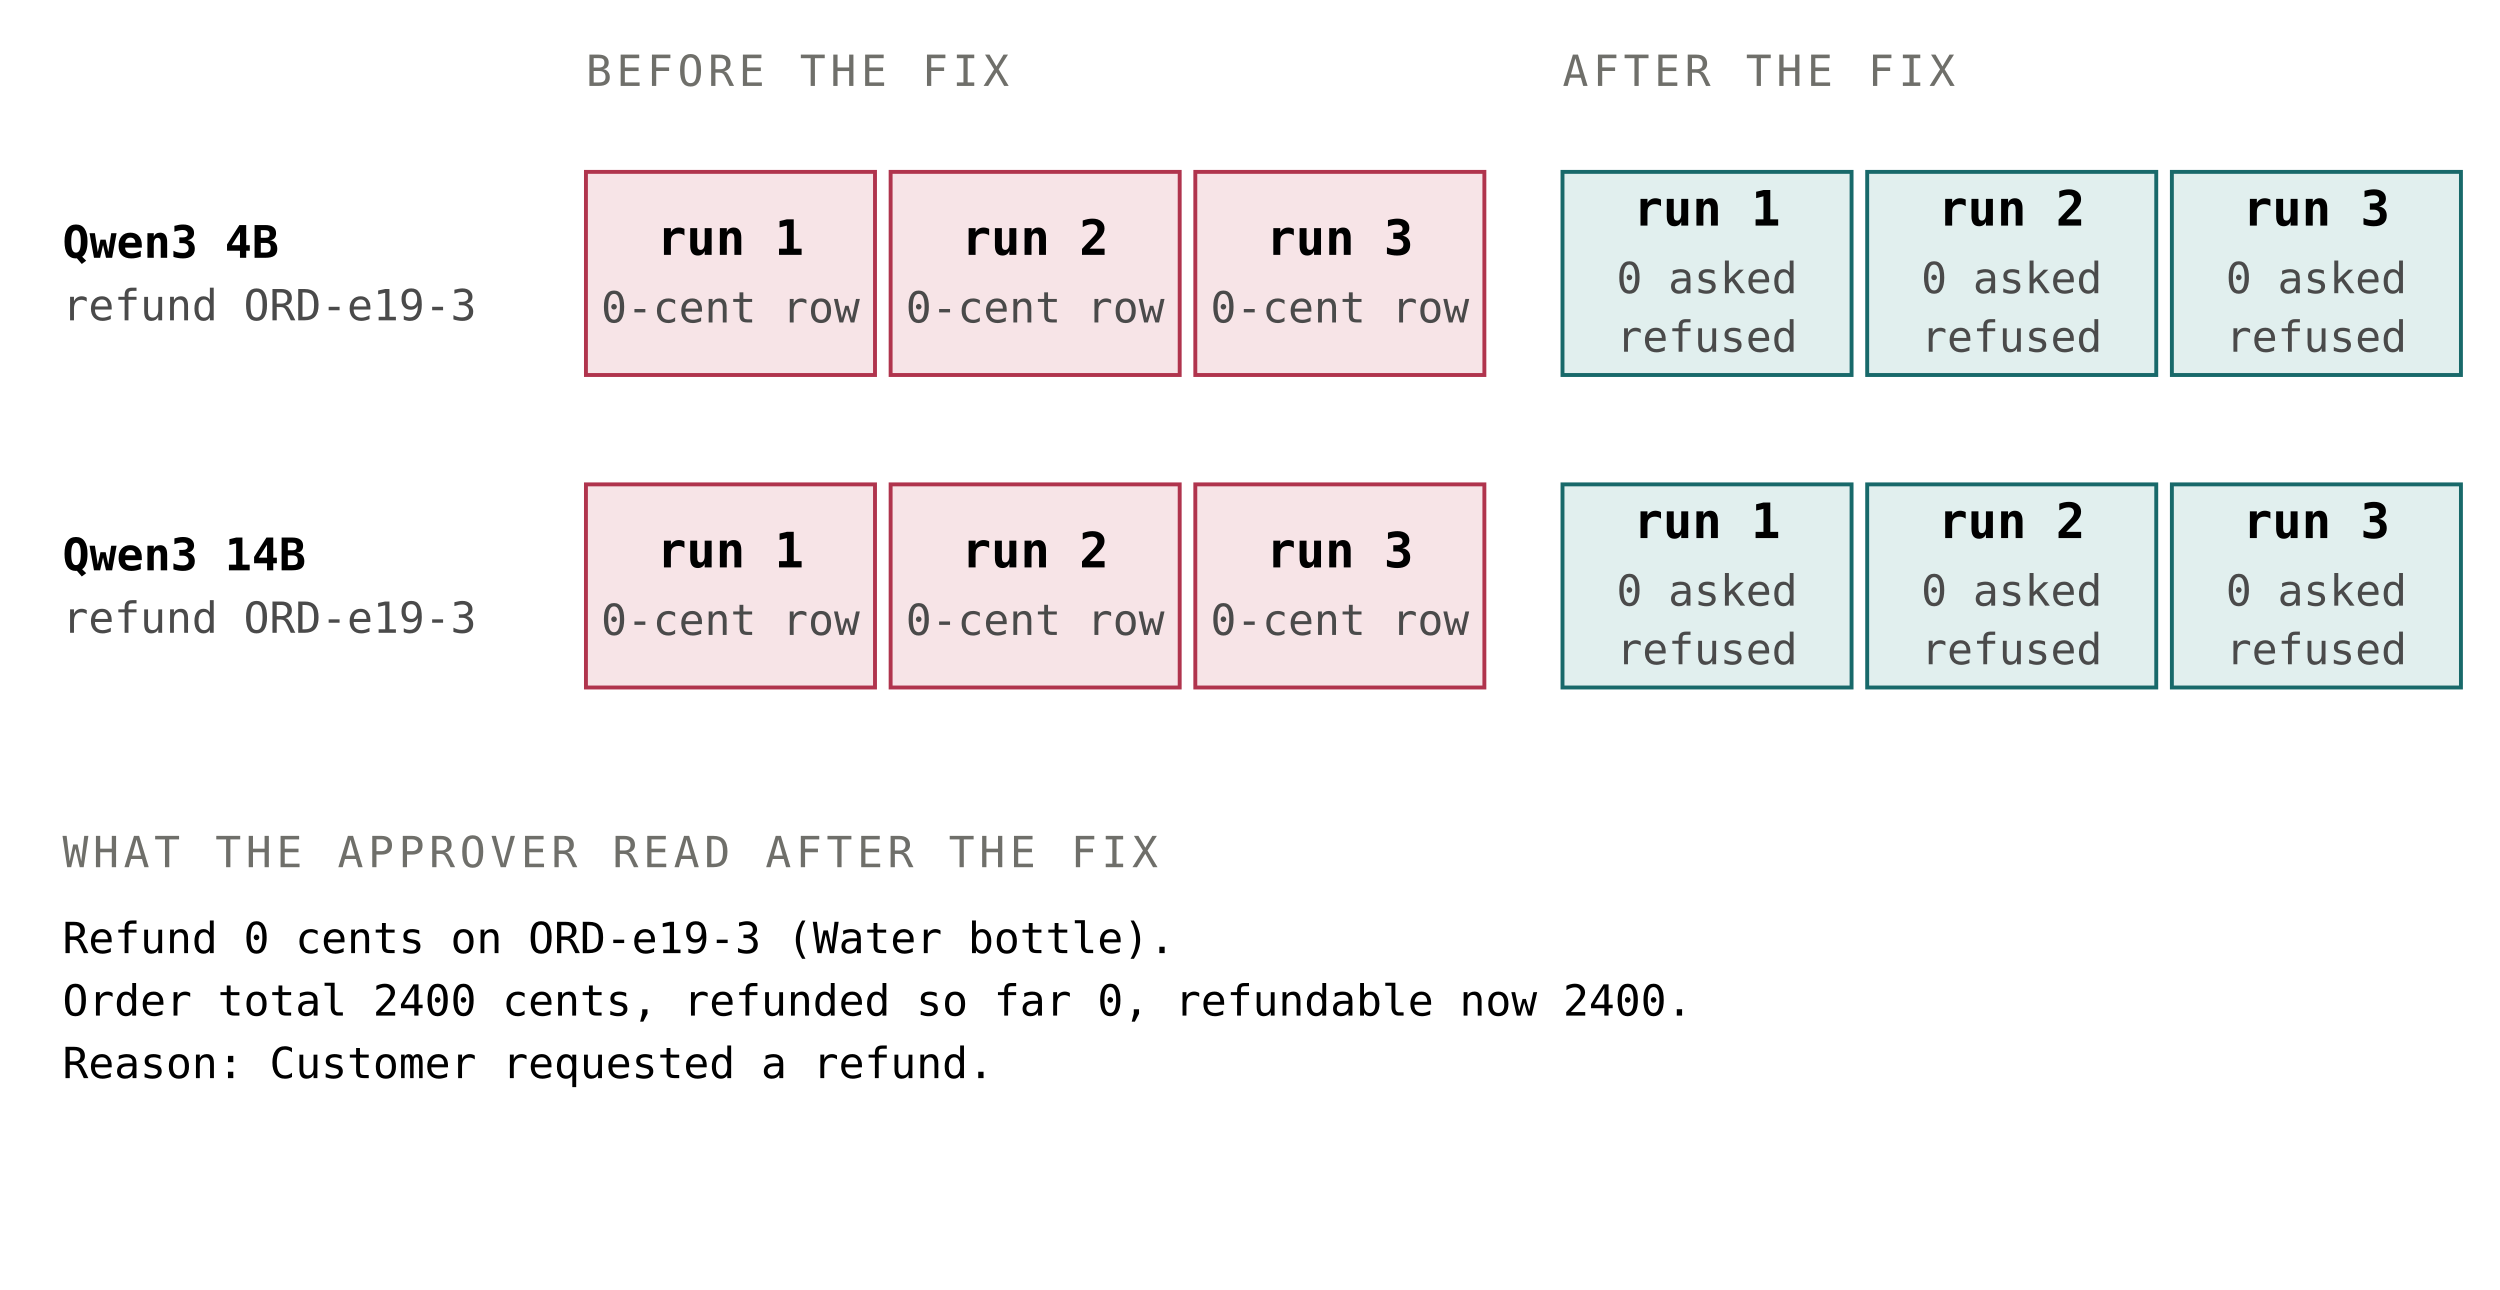
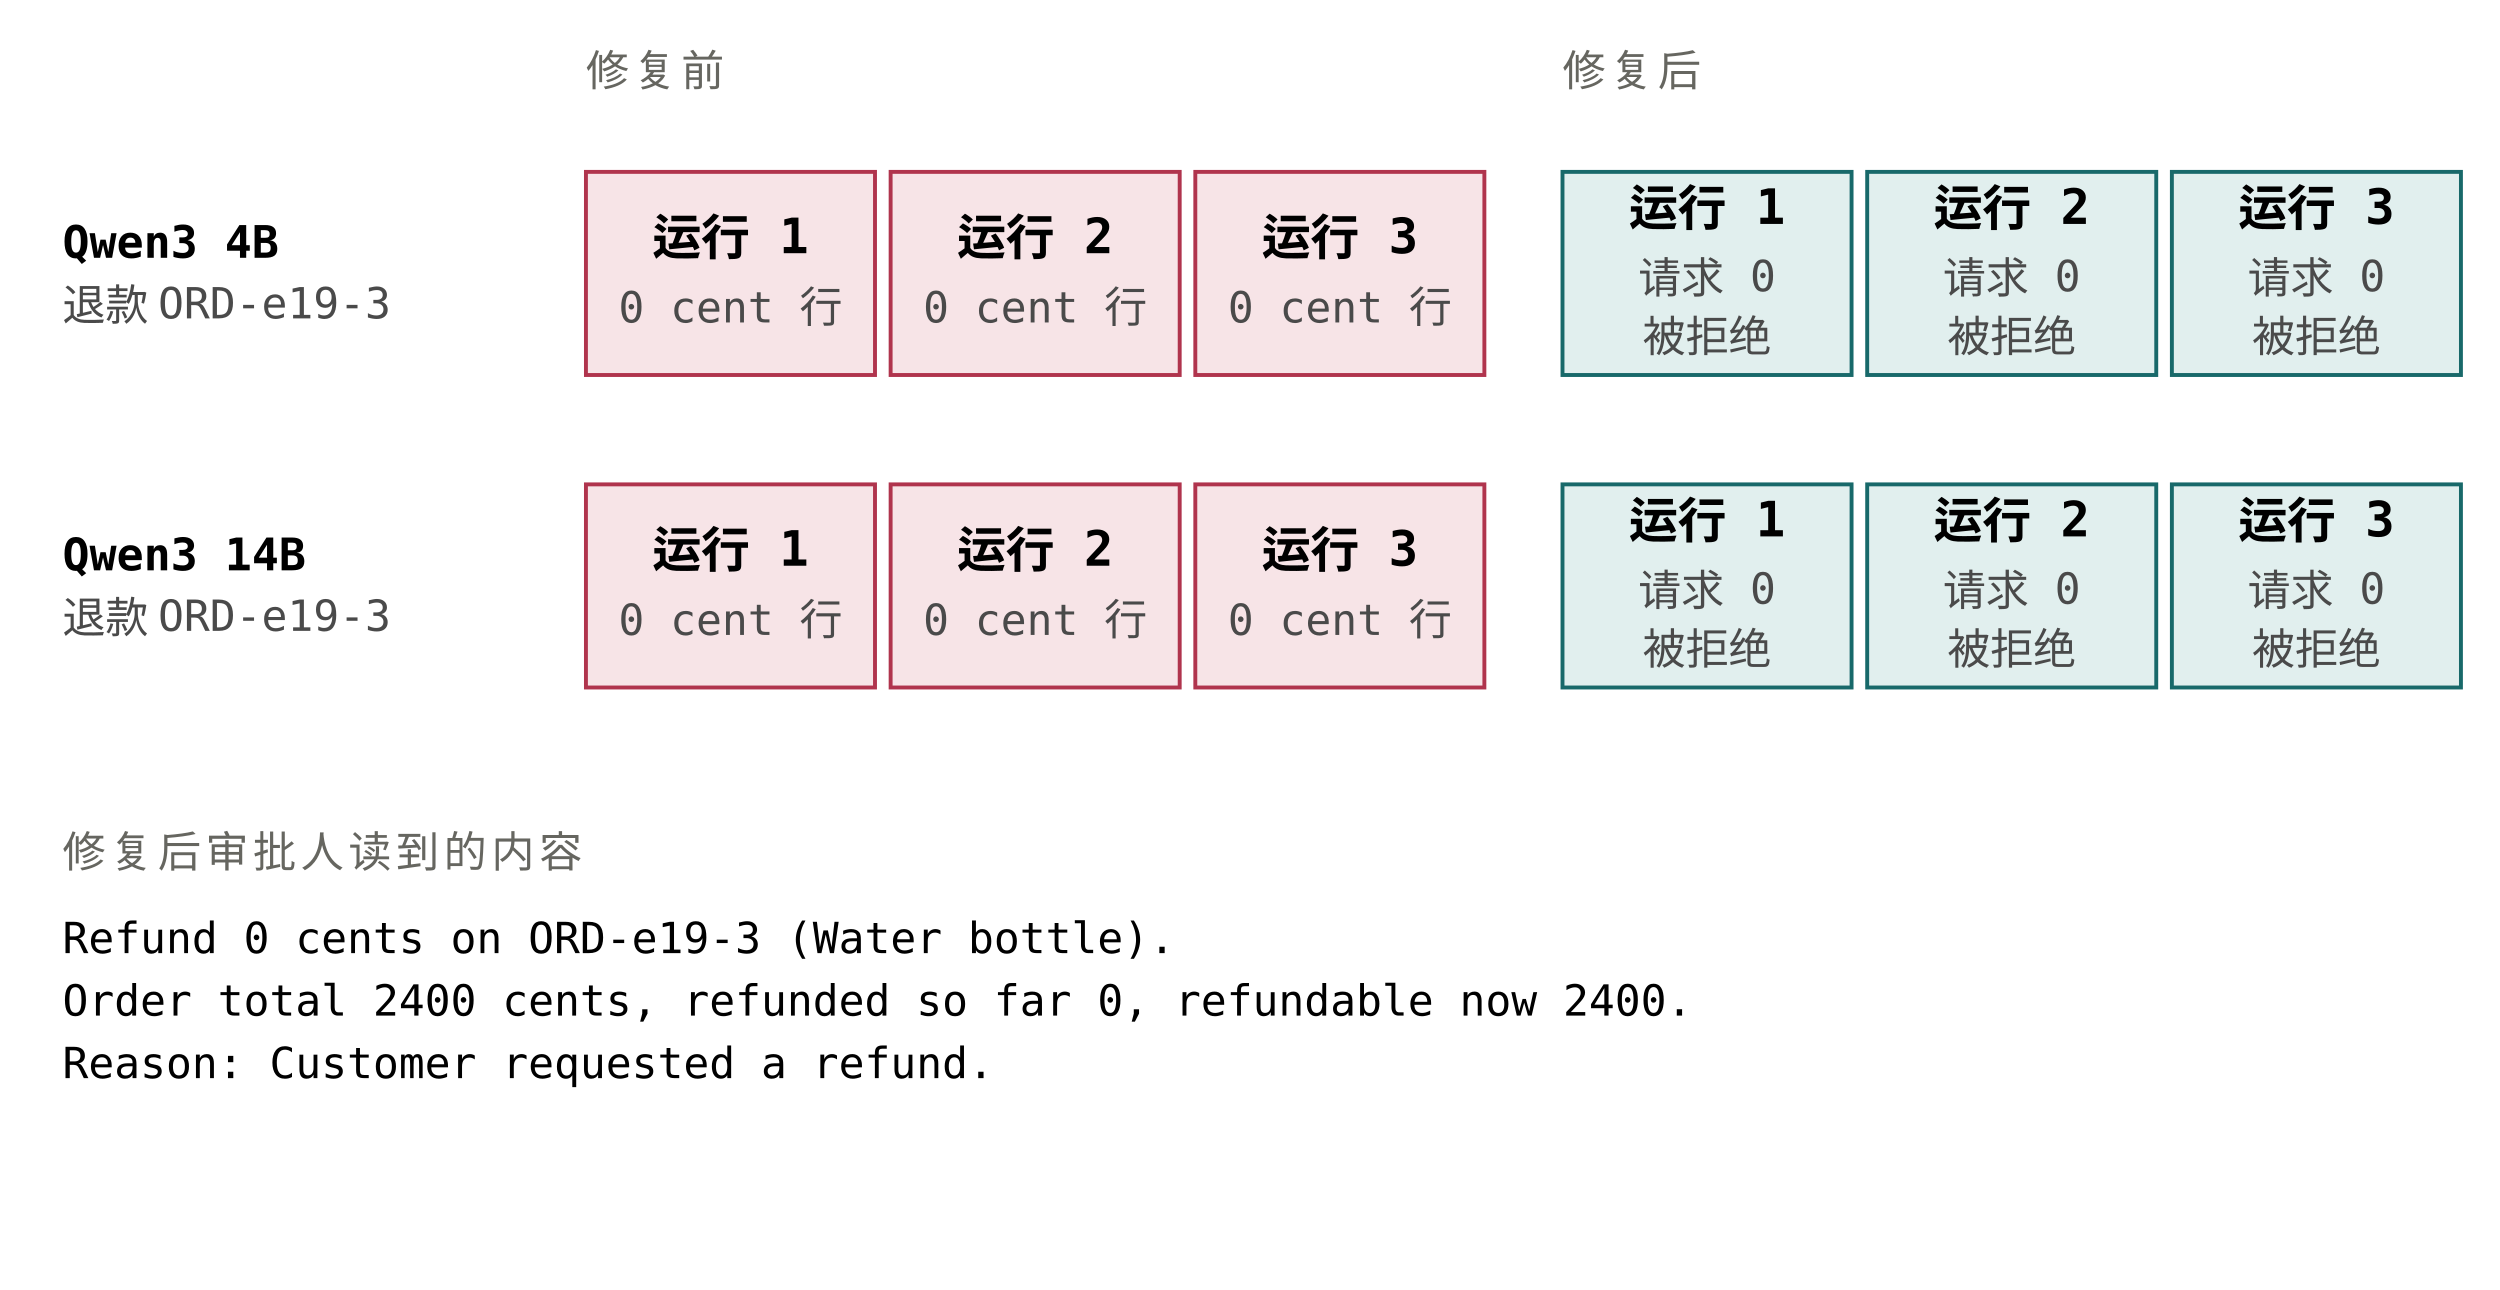
<svg xmlns="http://www.w3.org/2000/svg" viewBox="0 0 640 330" role="img" aria-labelledby="fig-9-3b-title fig-9-3b-desc" font-family="JetBrains Mono, ui-monospace, monospace">
-   <text x="150" y="22" font-size="11" letter-spacing="1.2" fill="var(--m-ink-mute, #6f6f6a)">BEFORE THE FIX</text>
-   <text x="400" y="22" font-size="11" letter-spacing="1.2" fill="var(--m-ink-mute, #6f6f6a)">AFTER THE FIX</text>
+   <text x="150" y="22" font-size="11" letter-spacing="1.2" fill="var(--m-ink-mute, #666660)">修复前</text>
+   <text x="400" y="22" font-size="11" letter-spacing="1.2" fill="var(--m-ink-mute, #666660)">修复后</text>
  <text x="16" y="66" font-size="11.5" font-weight="700">Qwen3 4B</text>
-   <text x="16" y="82" font-size="11" class="m-serif" fill="var(--m-ink-soft, #4a4a4a)">refund ORD-e19-3</text>
+   <text x="16" y="82" font-size="11" class="m-serif" fill="var(--m-ink-soft, #4a4a4a)">退款 ORD-e19-3</text>
  <rect x="150" y="44" width="74" height="52" fill="var(--m-rose-fill, #f7e4e7)" stroke="var(--m-rose-ink, #b0344d)" />
-   <text x="187" y="65.25" font-size="12.5" text-anchor="middle" font-weight="700">run 1</text>
-   <text x="187" y="82.55" font-size="11" text-anchor="middle" class="m-serif" fill="var(--m-ink-soft, #4a4a4a)">0-cent row</text>
+   <text x="187" y="65.25" font-size="12.5" text-anchor="middle" font-weight="700">运行 1</text>
+   <text x="187" y="82.55" font-size="11" text-anchor="middle" class="m-serif" fill="var(--m-ink-soft, #4a4a4a)">0 cent 行</text>
  <rect x="228" y="44" width="74" height="52" fill="var(--m-rose-fill, #f7e4e7)" stroke="var(--m-rose-ink, #b0344d)" />
-   <text x="265" y="65.25" font-size="12.5" text-anchor="middle" font-weight="700">run 2</text>
-   <text x="265" y="82.55" font-size="11" text-anchor="middle" class="m-serif" fill="var(--m-ink-soft, #4a4a4a)">0-cent row</text>
+   <text x="265" y="65.25" font-size="12.5" text-anchor="middle" font-weight="700">运行 2</text>
+   <text x="265" y="82.55" font-size="11" text-anchor="middle" class="m-serif" fill="var(--m-ink-soft, #4a4a4a)">0 cent 行</text>
  <rect x="306" y="44" width="74" height="52" fill="var(--m-rose-fill, #f7e4e7)" stroke="var(--m-rose-ink, #b0344d)" />
-   <text x="343" y="65.25" font-size="12.5" text-anchor="middle" font-weight="700">run 3</text>
-   <text x="343" y="82.55" font-size="11" text-anchor="middle" class="m-serif" fill="var(--m-ink-soft, #4a4a4a)">0-cent row</text>
+   <text x="343" y="65.25" font-size="12.5" text-anchor="middle" font-weight="700">运行 3</text>
+   <text x="343" y="82.55" font-size="11" text-anchor="middle" class="m-serif" fill="var(--m-ink-soft, #4a4a4a)">0 cent 行</text>
  <rect x="400" y="44" width="74" height="52" fill="var(--m-teal-fill, #e1efee)" stroke="var(--m-teal-ink, #18696a)" />
-   <text x="437" y="57.75" font-size="12.5" text-anchor="middle" font-weight="700">run 1</text>
-   <text x="437" y="75.05" font-size="11" text-anchor="middle" class="m-serif" fill="var(--m-ink-soft, #4a4a4a)">0 asked</text>
-   <text x="437" y="90.05" font-size="11" text-anchor="middle" class="m-serif" fill="var(--m-ink-soft, #4a4a4a)">refused</text>
+   <text x="437" y="57.75" font-size="12.5" text-anchor="middle" font-weight="700">运行 1</text>
+   <text x="437" y="75.05" font-size="11" text-anchor="middle" class="m-serif" fill="var(--m-ink-soft, #4a4a4a)">请求 0</text>
+   <text x="437" y="90.05" font-size="11" text-anchor="middle" class="m-serif" fill="var(--m-ink-soft, #4a4a4a)">被拒绝</text>
  <rect x="478" y="44" width="74" height="52" fill="var(--m-teal-fill, #e1efee)" stroke="var(--m-teal-ink, #18696a)" />
-   <text x="515" y="57.75" font-size="12.5" text-anchor="middle" font-weight="700">run 2</text>
-   <text x="515" y="75.05" font-size="11" text-anchor="middle" class="m-serif" fill="var(--m-ink-soft, #4a4a4a)">0 asked</text>
-   <text x="515" y="90.05" font-size="11" text-anchor="middle" class="m-serif" fill="var(--m-ink-soft, #4a4a4a)">refused</text>
+   <text x="515" y="57.75" font-size="12.5" text-anchor="middle" font-weight="700">运行 2</text>
+   <text x="515" y="75.05" font-size="11" text-anchor="middle" class="m-serif" fill="var(--m-ink-soft, #4a4a4a)">请求 0</text>
+   <text x="515" y="90.05" font-size="11" text-anchor="middle" class="m-serif" fill="var(--m-ink-soft, #4a4a4a)">被拒绝</text>
  <rect x="556" y="44" width="74" height="52" fill="var(--m-teal-fill, #e1efee)" stroke="var(--m-teal-ink, #18696a)" />
-   <text x="593" y="57.75" font-size="12.5" text-anchor="middle" font-weight="700">run 3</text>
-   <text x="593" y="75.05" font-size="11" text-anchor="middle" class="m-serif" fill="var(--m-ink-soft, #4a4a4a)">0 asked</text>
-   <text x="593" y="90.05" font-size="11" text-anchor="middle" class="m-serif" fill="var(--m-ink-soft, #4a4a4a)">refused</text>
+   <text x="593" y="57.75" font-size="12.5" text-anchor="middle" font-weight="700">运行 3</text>
+   <text x="593" y="75.05" font-size="11" text-anchor="middle" class="m-serif" fill="var(--m-ink-soft, #4a4a4a)">请求 0</text>
+   <text x="593" y="90.05" font-size="11" text-anchor="middle" class="m-serif" fill="var(--m-ink-soft, #4a4a4a)">被拒绝</text>
  <text x="16" y="146" font-size="11.5" font-weight="700">Qwen3 14B</text>
-   <text x="16" y="162" font-size="11" class="m-serif" fill="var(--m-ink-soft, #4a4a4a)">refund ORD-e19-3</text>
+   <text x="16" y="162" font-size="11" class="m-serif" fill="var(--m-ink-soft, #4a4a4a)">退款 ORD-e19-3</text>
  <rect x="150" y="124" width="74" height="52" fill="var(--m-rose-fill, #f7e4e7)" stroke="var(--m-rose-ink, #b0344d)" />
-   <text x="187" y="145.25" font-size="12.5" text-anchor="middle" font-weight="700">run 1</text>
-   <text x="187" y="162.55" font-size="11" text-anchor="middle" class="m-serif" fill="var(--m-ink-soft, #4a4a4a)">0-cent row</text>
+   <text x="187" y="145.25" font-size="12.5" text-anchor="middle" font-weight="700">运行 1</text>
+   <text x="187" y="162.55" font-size="11" text-anchor="middle" class="m-serif" fill="var(--m-ink-soft, #4a4a4a)">0 cent 行</text>
  <rect x="228" y="124" width="74" height="52" fill="var(--m-rose-fill, #f7e4e7)" stroke="var(--m-rose-ink, #b0344d)" />
-   <text x="265" y="145.25" font-size="12.5" text-anchor="middle" font-weight="700">run 2</text>
-   <text x="265" y="162.55" font-size="11" text-anchor="middle" class="m-serif" fill="var(--m-ink-soft, #4a4a4a)">0-cent row</text>
+   <text x="265" y="145.25" font-size="12.5" text-anchor="middle" font-weight="700">运行 2</text>
+   <text x="265" y="162.55" font-size="11" text-anchor="middle" class="m-serif" fill="var(--m-ink-soft, #4a4a4a)">0 cent 行</text>
  <rect x="306" y="124" width="74" height="52" fill="var(--m-rose-fill, #f7e4e7)" stroke="var(--m-rose-ink, #b0344d)" />
-   <text x="343" y="145.25" font-size="12.5" text-anchor="middle" font-weight="700">run 3</text>
-   <text x="343" y="162.55" font-size="11" text-anchor="middle" class="m-serif" fill="var(--m-ink-soft, #4a4a4a)">0-cent row</text>
+   <text x="343" y="145.25" font-size="12.5" text-anchor="middle" font-weight="700">运行 3</text>
+   <text x="343" y="162.55" font-size="11" text-anchor="middle" class="m-serif" fill="var(--m-ink-soft, #4a4a4a)">0 cent 行</text>
  <rect x="400" y="124" width="74" height="52" fill="var(--m-teal-fill, #e1efee)" stroke="var(--m-teal-ink, #18696a)" />
-   <text x="437" y="137.75" font-size="12.5" text-anchor="middle" font-weight="700">run 1</text>
-   <text x="437" y="155.05" font-size="11" text-anchor="middle" class="m-serif" fill="var(--m-ink-soft, #4a4a4a)">0 asked</text>
-   <text x="437" y="170.05" font-size="11" text-anchor="middle" class="m-serif" fill="var(--m-ink-soft, #4a4a4a)">refused</text>
+   <text x="437" y="137.75" font-size="12.5" text-anchor="middle" font-weight="700">运行 1</text>
+   <text x="437" y="155.05" font-size="11" text-anchor="middle" class="m-serif" fill="var(--m-ink-soft, #4a4a4a)">请求 0</text>
+   <text x="437" y="170.05" font-size="11" text-anchor="middle" class="m-serif" fill="var(--m-ink-soft, #4a4a4a)">被拒绝</text>
  <rect x="478" y="124" width="74" height="52" fill="var(--m-teal-fill, #e1efee)" stroke="var(--m-teal-ink, #18696a)" />
-   <text x="515" y="137.75" font-size="12.5" text-anchor="middle" font-weight="700">run 2</text>
-   <text x="515" y="155.05" font-size="11" text-anchor="middle" class="m-serif" fill="var(--m-ink-soft, #4a4a4a)">0 asked</text>
-   <text x="515" y="170.05" font-size="11" text-anchor="middle" class="m-serif" fill="var(--m-ink-soft, #4a4a4a)">refused</text>
+   <text x="515" y="137.75" font-size="12.5" text-anchor="middle" font-weight="700">运行 2</text>
+   <text x="515" y="155.05" font-size="11" text-anchor="middle" class="m-serif" fill="var(--m-ink-soft, #4a4a4a)">请求 0</text>
+   <text x="515" y="170.05" font-size="11" text-anchor="middle" class="m-serif" fill="var(--m-ink-soft, #4a4a4a)">被拒绝</text>
  <rect x="556" y="124" width="74" height="52" fill="var(--m-teal-fill, #e1efee)" stroke="var(--m-teal-ink, #18696a)" />
-   <text x="593" y="137.75" font-size="12.5" text-anchor="middle" font-weight="700">run 3</text>
-   <text x="593" y="155.05" font-size="11" text-anchor="middle" class="m-serif" fill="var(--m-ink-soft, #4a4a4a)">0 asked</text>
-   <text x="593" y="170.05" font-size="11" text-anchor="middle" class="m-serif" fill="var(--m-ink-soft, #4a4a4a)">refused</text>
-   <text x="16" y="222" font-size="11" letter-spacing="1.2" fill="var(--m-ink-mute, #6f6f6a)">WHAT THE APPROVER READ AFTER THE FIX</text>
+   <text x="593" y="137.75" font-size="12.5" text-anchor="middle" font-weight="700">运行 3</text>
+   <text x="593" y="155.05" font-size="11" text-anchor="middle" class="m-serif" fill="var(--m-ink-soft, #4a4a4a)">请求 0</text>
+   <text x="593" y="170.05" font-size="11" text-anchor="middle" class="m-serif" fill="var(--m-ink-soft, #4a4a4a)">被拒绝</text>
+   <text x="16" y="222" font-size="11" letter-spacing="1.2" fill="var(--m-ink-mute, #666660)">修复后审批人读到的内容</text>
  <text x="16" y="244" font-size="11" class="m-serif">Refund 0 cents on ORD-e19-3 (Water bottle).</text>
  <text x="16" y="260" font-size="11" class="m-serif">Order total 2400 cents, refunded so far 0, refundable now 2400.</text>
  <text x="16" y="276" font-size="11" class="m-serif">Reason: Customer requested a refund.</text>
</svg>
